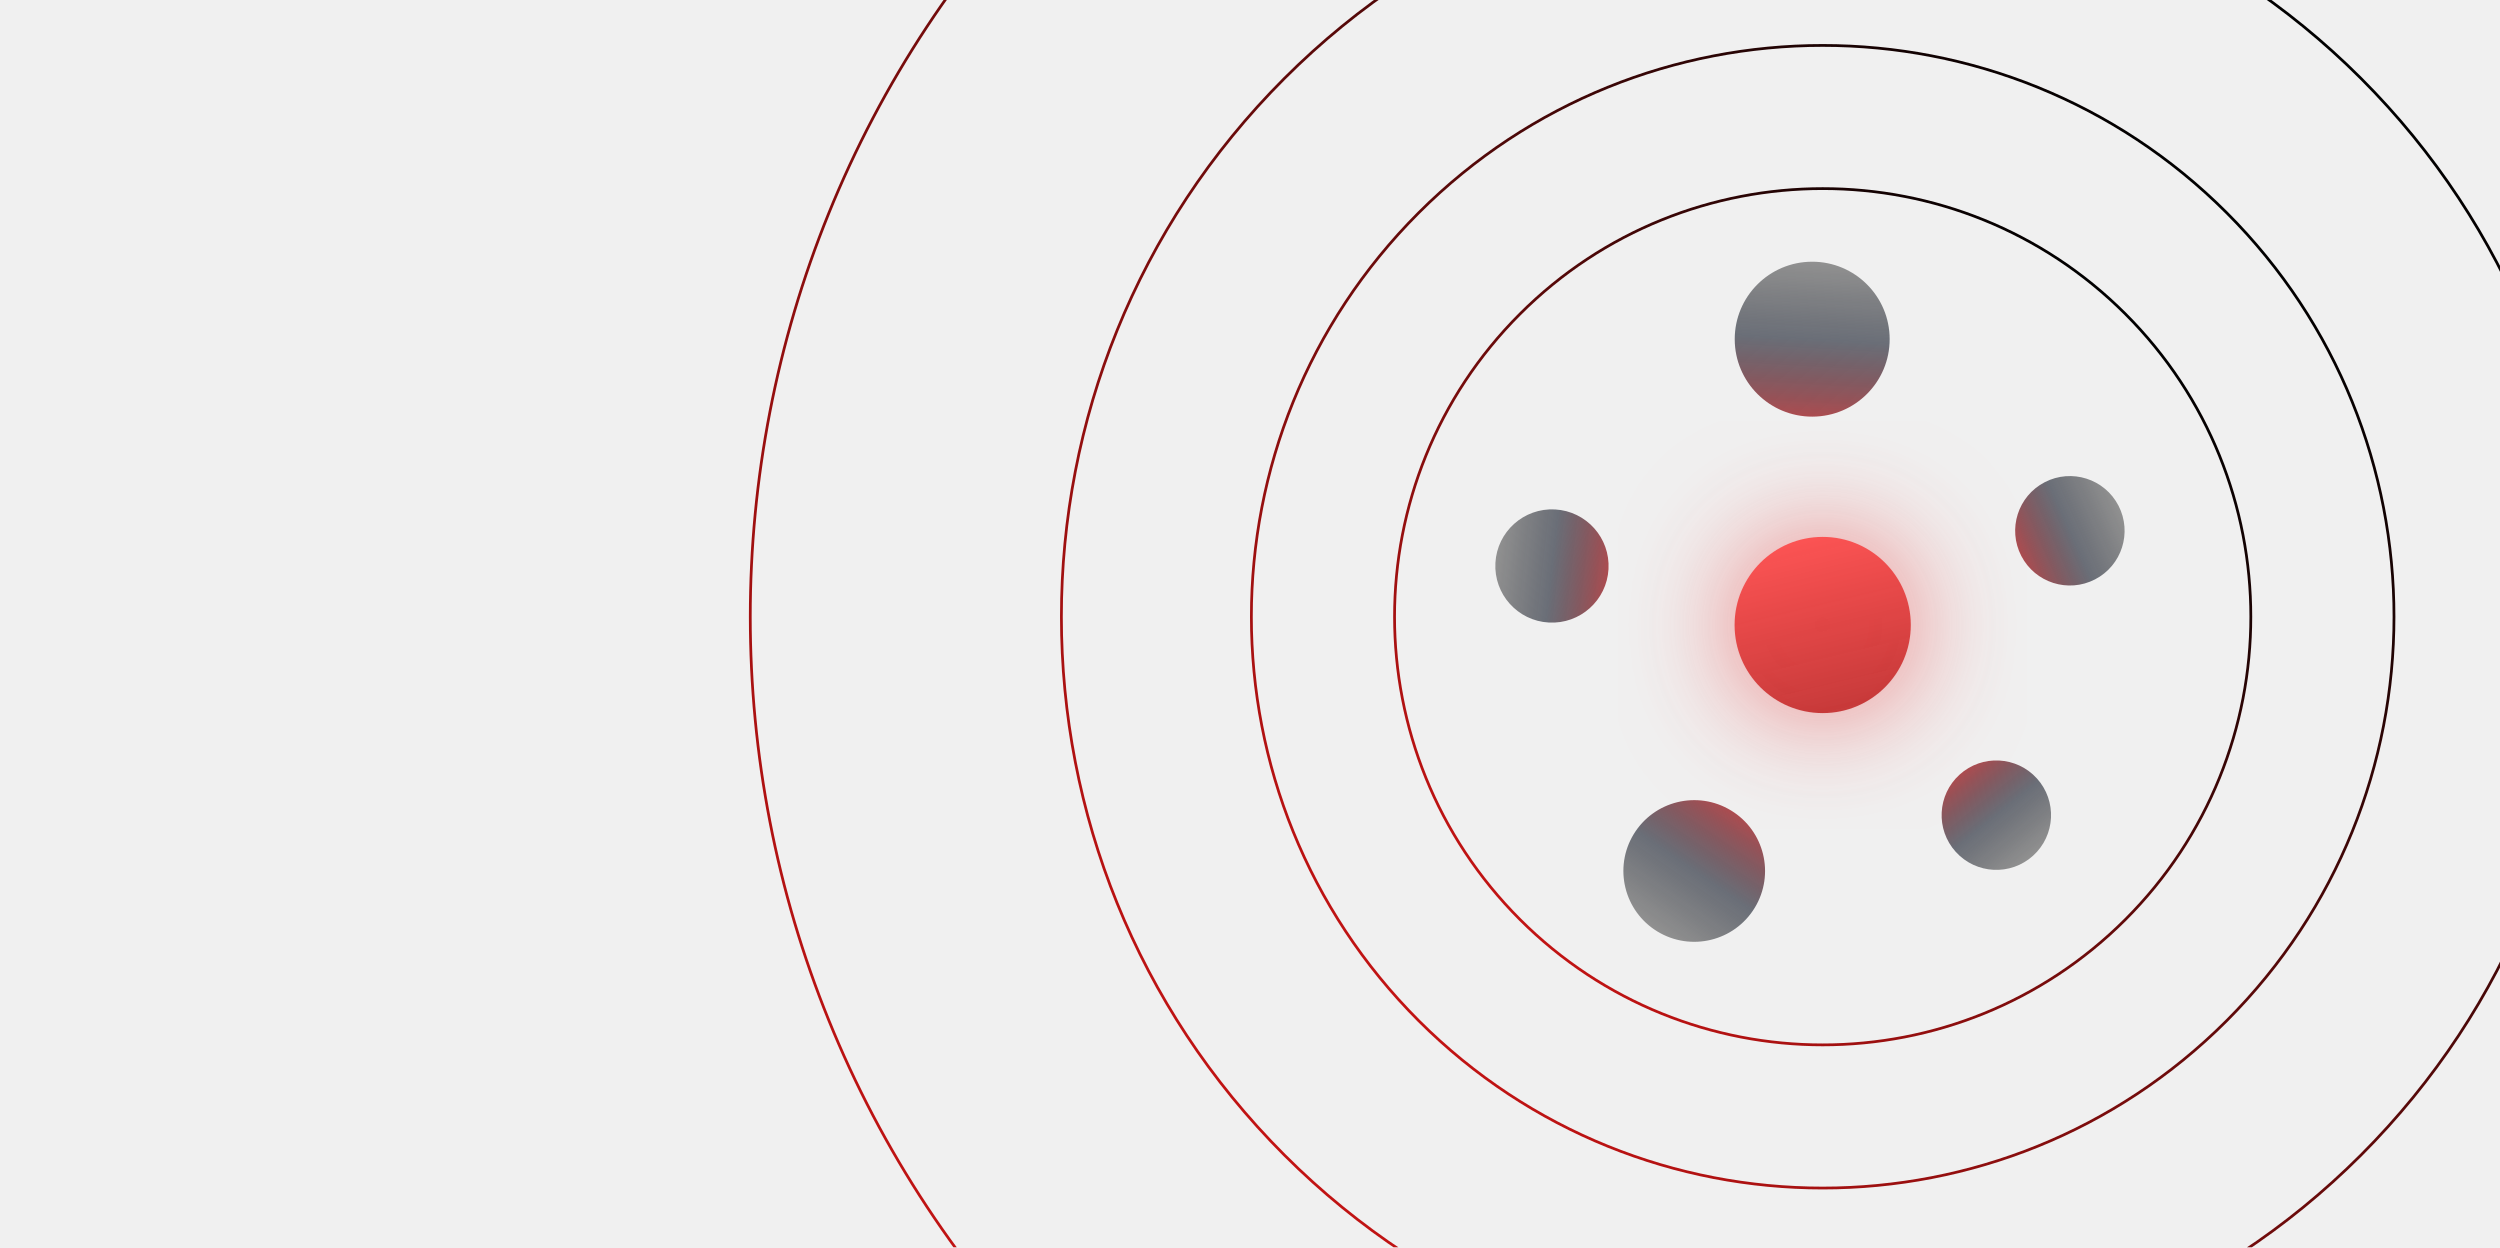
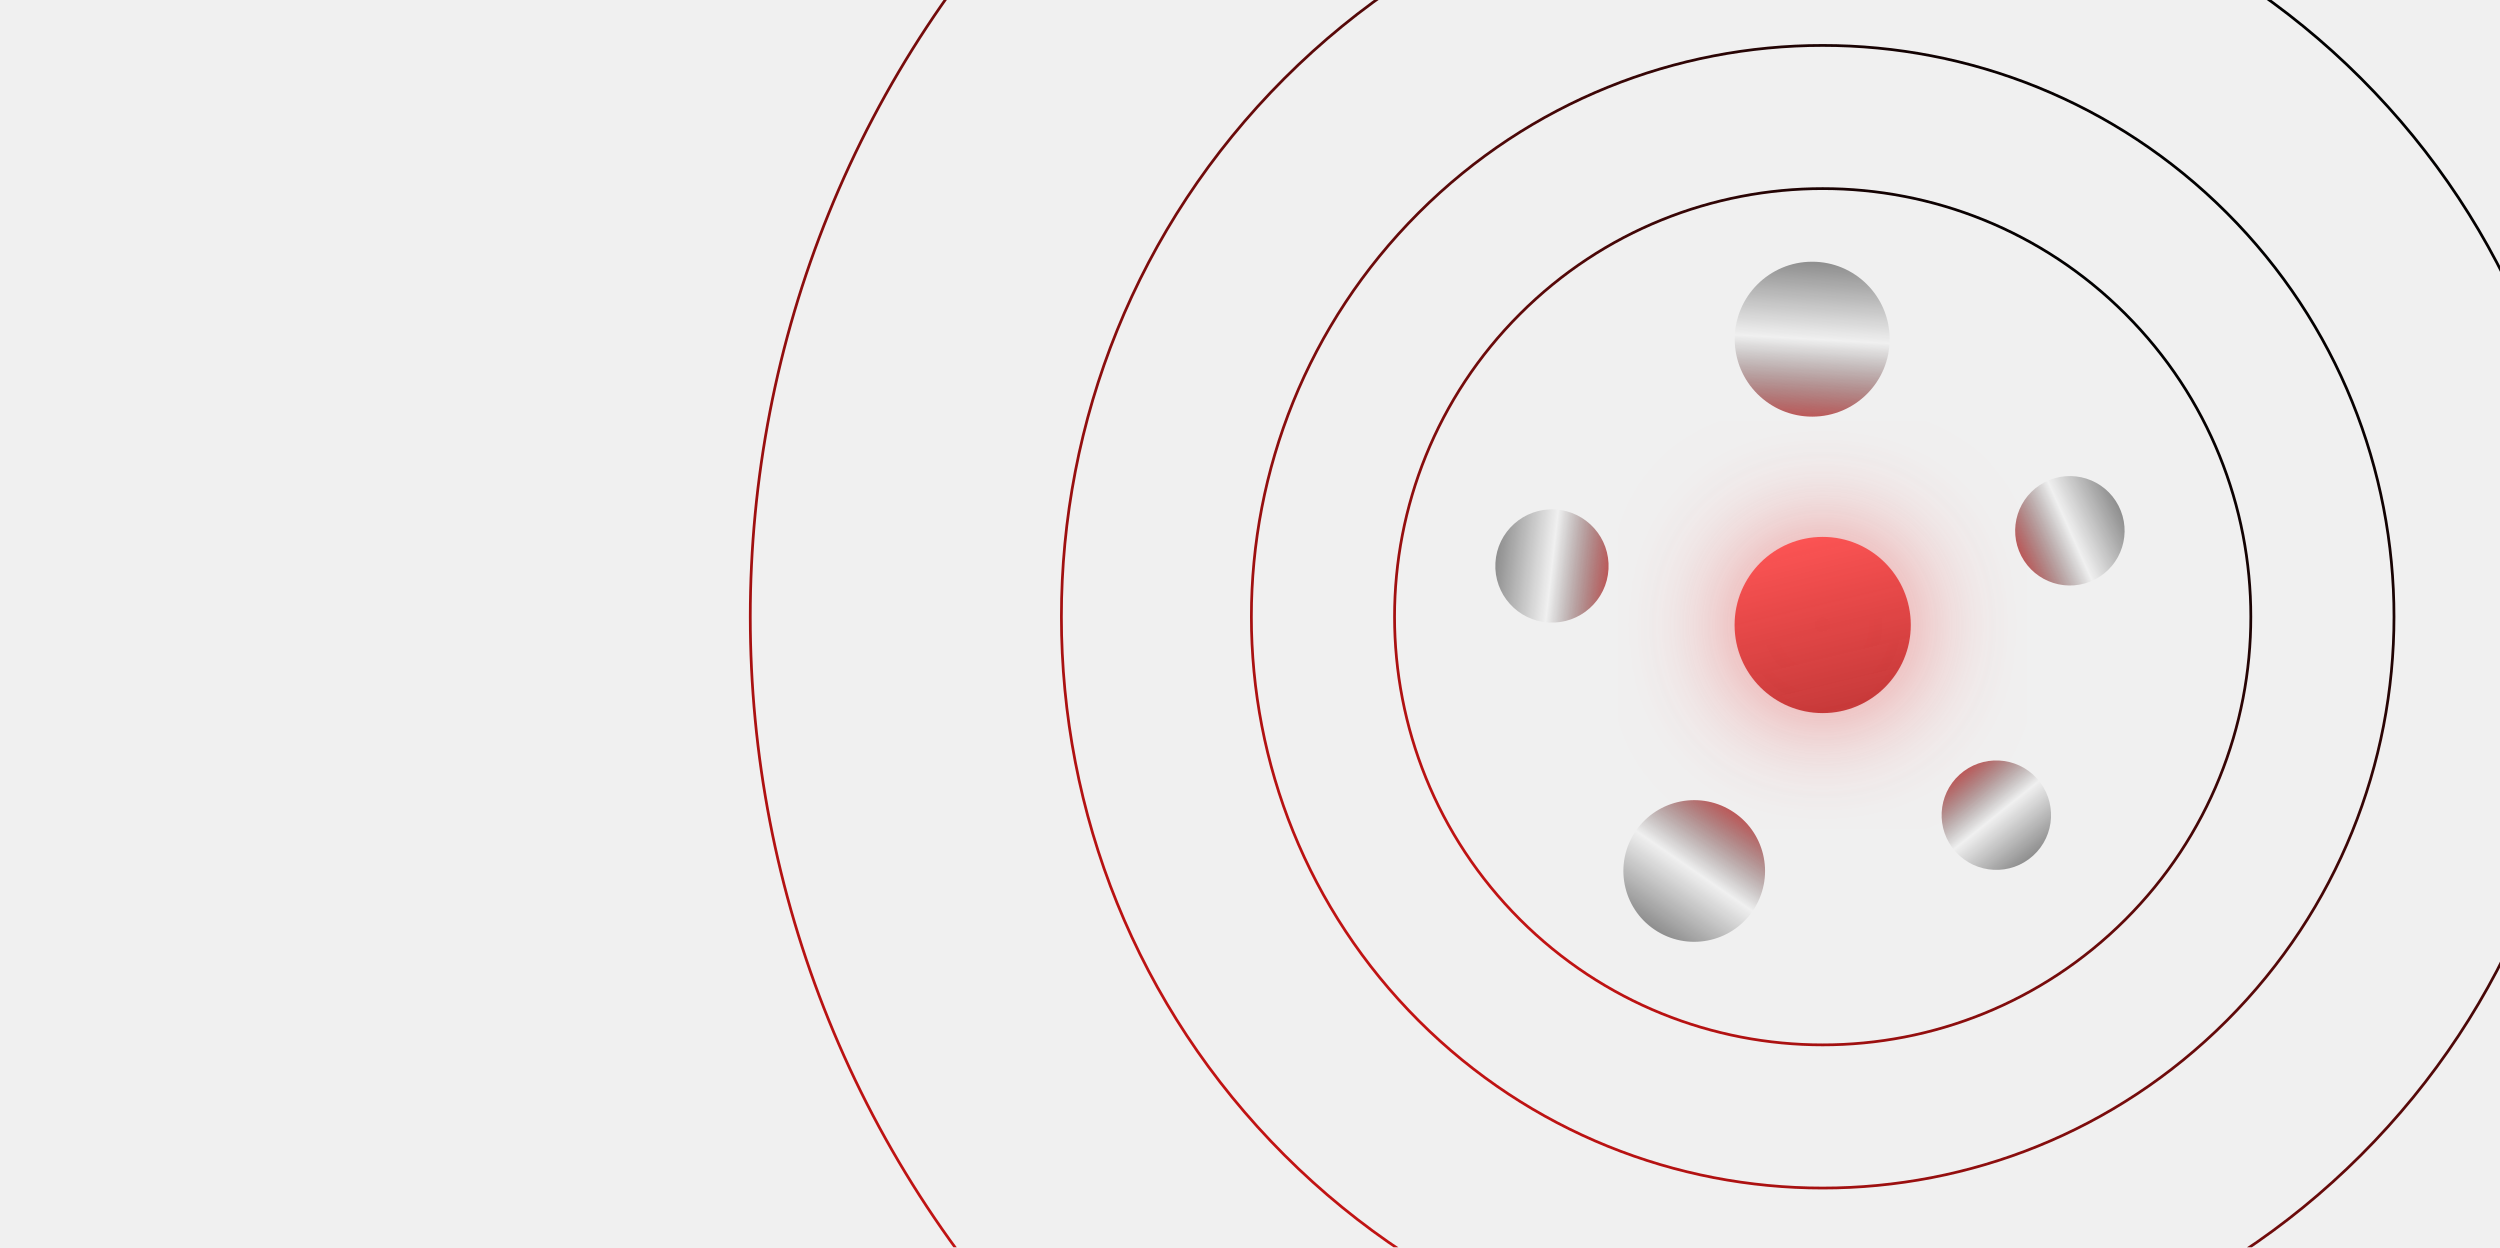
<svg xmlns="http://www.w3.org/2000/svg" width="908" height="453" viewBox="0 0 908 453" fill="none">
  <g clip-path="url(#clip0_235_251)">
    <circle cx="662" cy="224" r="155.5" transform="rotate(45 662 224)" stroke="url(#paint0_linear_235_251)" />
    <circle cx="662" cy="224" r="207.5" transform="rotate(45 662 224)" stroke="url(#paint1_linear_235_251)" />
    <circle cx="662" cy="224" r="276.5" transform="rotate(45 662 224)" stroke="url(#paint2_linear_235_251)" />
    <circle cx="662" cy="224" r="389.5" transform="rotate(45 662 224)" stroke="url(#paint3_linear_235_251)" />
    <g filter="url(#filter0_d_235_251)">
      <circle cx="662" cy="227" r="32" fill="url(#paint4_linear_235_251)" />
    </g>
    <circle cx="615.342" cy="316.341" r="25.725" transform="rotate(121.272 615.342 316.341)" fill="url(#paint5_linear_235_251)" />
-     <circle cx="725.069" cy="296.069" r="19.873" transform="rotate(47.8693 725.069 296.069)" fill="url(#paint6_linear_235_251)" />
+     <circle cx="725.07" cy="296.069" r="19.873" transform="rotate(47.8693 725.07 296.069)" fill="url(#paint6_linear_235_251)" />
    <circle cx="751.783" cy="192.783" r="19.873" transform="rotate(-27.3579 751.783 192.783)" fill="url(#paint7_linear_235_251)" />
    <circle cx="658.19" cy="123.189" r="28.136" transform="rotate(-90.1083 658.19 123.189)" fill="url(#paint8_linear_235_251)" />
    <circle cx="563.67" cy="205.568" r="20.57" transform="rotate(-176.848 563.67 205.568)" fill="url(#paint9_linear_235_251)" />
  </g>
  <defs>
    <filter id="filter0_d_235_251" x="588" y="153" width="148" height="148" filterUnits="userSpaceOnUse" color-interpolation-filters="sRGB">
      <feFlood flood-opacity="0" result="BackgroundImageFix" />
      <feColorMatrix in="SourceAlpha" type="matrix" values="0 0 0 0 0 0 0 0 0 0 0 0 0 0 0 0 0 0 127 0" result="hardAlpha" />
      <feOffset />
      <feGaussianBlur stdDeviation="21" />
      <feColorMatrix type="matrix" values="0 0 0 0 0.922 0 0 0 0 0.294 0 0 0 0 0.294 0 0 0 0.7 0" />
      <feBlend mode="normal" in2="BackgroundImageFix" result="effect1_dropShadow_235_251" />
      <feBlend mode="normal" in="SourceGraphic" in2="effect1_dropShadow_235_251" result="shape" />
    </filter>
    <linearGradient id="paint0_linear_235_251" x1="662" y1="68" x2="662" y2="380" gradientUnits="userSpaceOnUse">
      <stop />
      <stop offset="1" stop-color="#C11313" />
    </linearGradient>
    <linearGradient id="paint1_linear_235_251" x1="662" y1="16" x2="662" y2="432" gradientUnits="userSpaceOnUse">
      <stop />
      <stop offset="1" stop-color="#C11313" />
    </linearGradient>
    <linearGradient id="paint2_linear_235_251" x1="662" y1="-53" x2="662" y2="501" gradientUnits="userSpaceOnUse">
      <stop />
      <stop offset="1" stop-color="#C11313" />
    </linearGradient>
    <linearGradient id="paint3_linear_235_251" x1="662" y1="-166" x2="662" y2="614" gradientUnits="userSpaceOnUse">
      <stop />
      <stop offset="1" stop-color="#C11313" />
    </linearGradient>
    <linearGradient id="paint4_linear_235_251" x1="662" y1="195" x2="679.12" y2="266.071" gradientUnits="userSpaceOnUse">
      <stop stop-color="#FB5353" />
      <stop offset="1" stop-color="#BD3131" stop-opacity="0.97" />
    </linearGradient>
    <linearGradient id="paint5_linear_235_251" x1="579.248" y1="315.846" x2="640.369" y2="319.401" gradientUnits="userSpaceOnUse">
      <stop stop-color="#E2465F" />
-       <stop offset="0" stop-color="#DE4343" />
-       <stop offset="0.589" stop-color="#111827" stop-opacity="0.6" />
+       <stop offset="0" stop-color="#EA2828" />
+       <stop offset="0.589" stop-opacity="0" />
      <stop offset="1" stop-opacity="0.4" />
    </linearGradient>
-     <linearGradient id="paint6_linear_235_251" x1="697.187" y1="295.687" x2="744.403" y2="298.433" gradientUnits="userSpaceOnUse">
+     <linearGradient id="paint6_linear_235_251" x1="697.187" y1="295.687" x2="744.404" y2="298.433" gradientUnits="userSpaceOnUse">
      <stop stop-color="#E2465F" />
-       <stop offset="0" stop-color="#DE4343" />
-       <stop offset="0.589" stop-color="#111827" stop-opacity="0.6" />
+       <stop offset="0" stop-color="#EA2828" />
+       <stop offset="0.589" stop-opacity="0" />
      <stop offset="1" stop-opacity="0.4" />
    </linearGradient>
    <linearGradient id="paint7_linear_235_251" x1="723.9" y1="192.4" x2="771.117" y2="195.146" gradientUnits="userSpaceOnUse">
      <stop stop-color="#E2465F" />
-       <stop offset="0" stop-color="#DE4343" />
-       <stop offset="0.589" stop-color="#111827" stop-opacity="0.6" />
+       <stop offset="0" stop-color="#EA2828" />
+       <stop offset="0.589" stop-opacity="0" />
      <stop offset="1" stop-opacity="0.4" />
    </linearGradient>
    <linearGradient id="paint8_linear_235_251" x1="618.713" y1="122.648" x2="685.563" y2="126.536" gradientUnits="userSpaceOnUse">
      <stop stop-color="#E2465F" />
-       <stop offset="0" stop-color="#DE4343" />
-       <stop offset="0.589" stop-color="#111827" stop-opacity="0.6" />
+       <stop offset="0" stop-color="#EA2828" />
+       <stop offset="0.589" stop-opacity="0" />
      <stop offset="1" stop-opacity="0.4" />
    </linearGradient>
-     <linearGradient id="paint9_linear_235_251" x1="534.809" y1="205.172" x2="583.681" y2="208.015" gradientUnits="userSpaceOnUse">
+     <linearGradient id="paint9_linear_235_251" x1="534.81" y1="205.172" x2="583.681" y2="208.015" gradientUnits="userSpaceOnUse">
      <stop stop-color="#E2465F" />
-       <stop offset="0" stop-color="#DE4343" />
-       <stop offset="0.589" stop-color="#111827" stop-opacity="0.6" />
+       <stop offset="0" stop-color="#EA2828" />
+       <stop offset="0.589" stop-opacity="0" />
      <stop offset="1" stop-opacity="0.4" />
    </linearGradient>
    <clipPath id="clip0_235_251">
      <rect width="908" height="453" fill="white" />
    </clipPath>
  </defs>
</svg>
